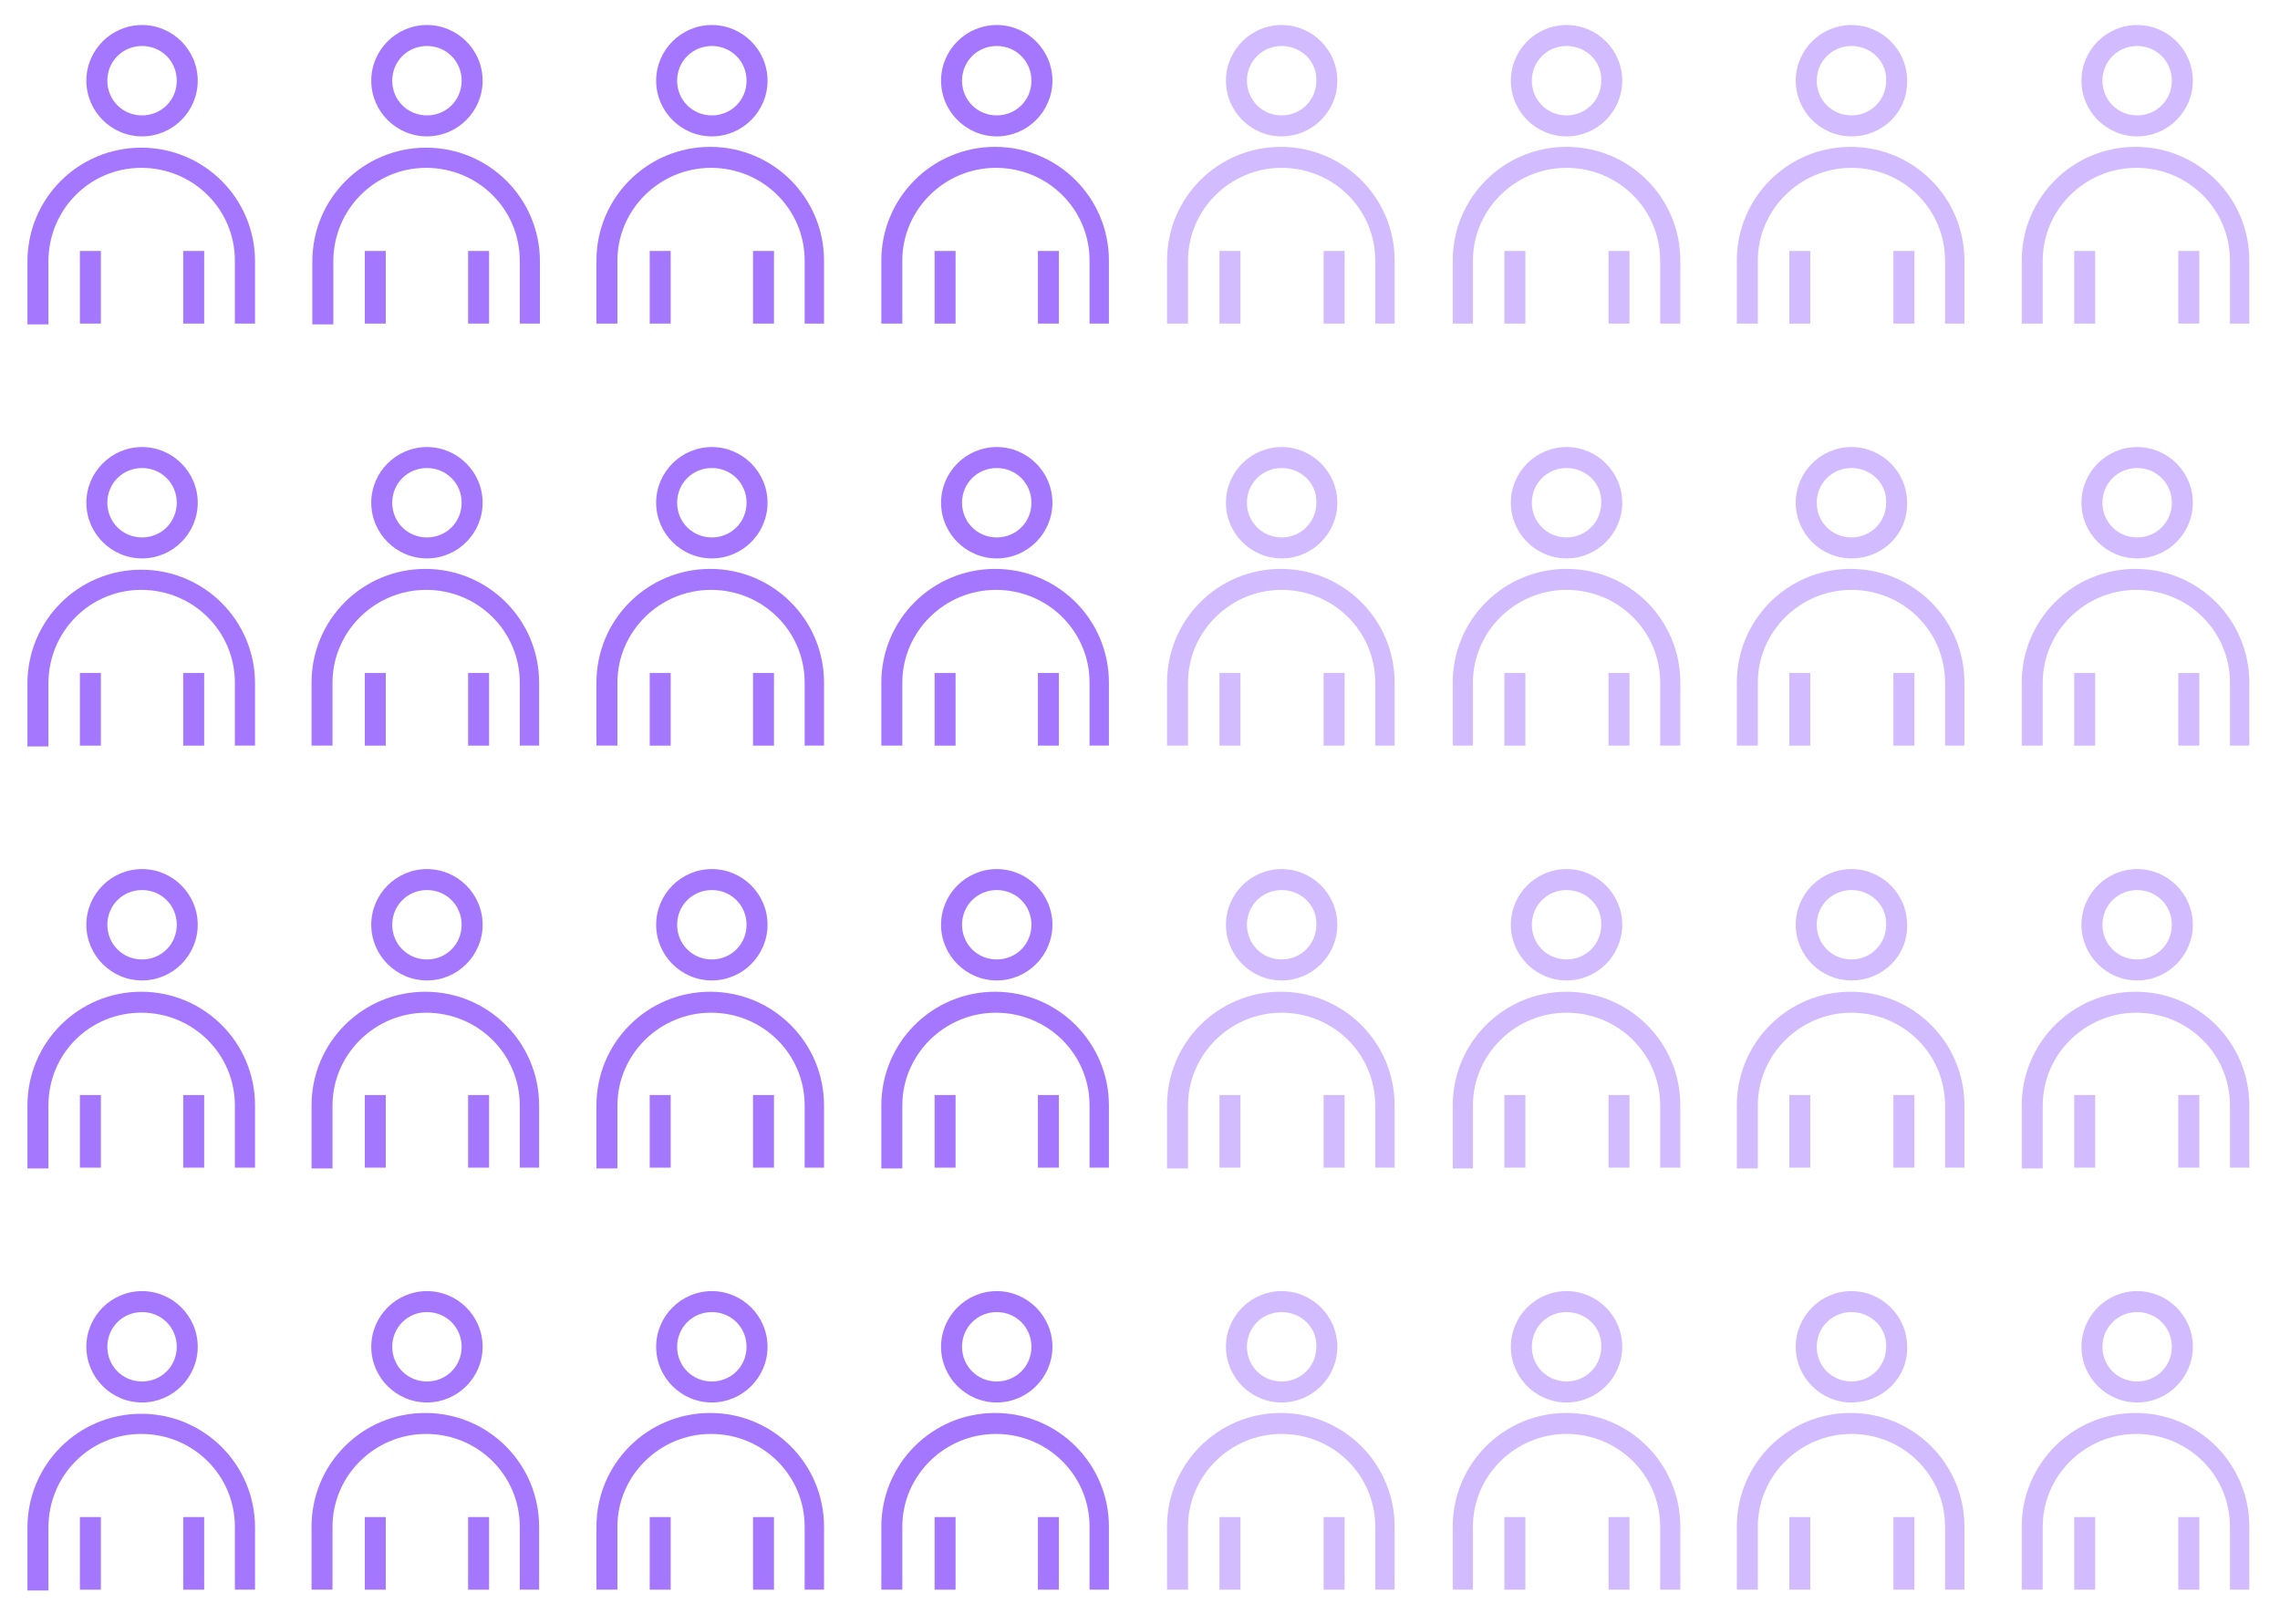
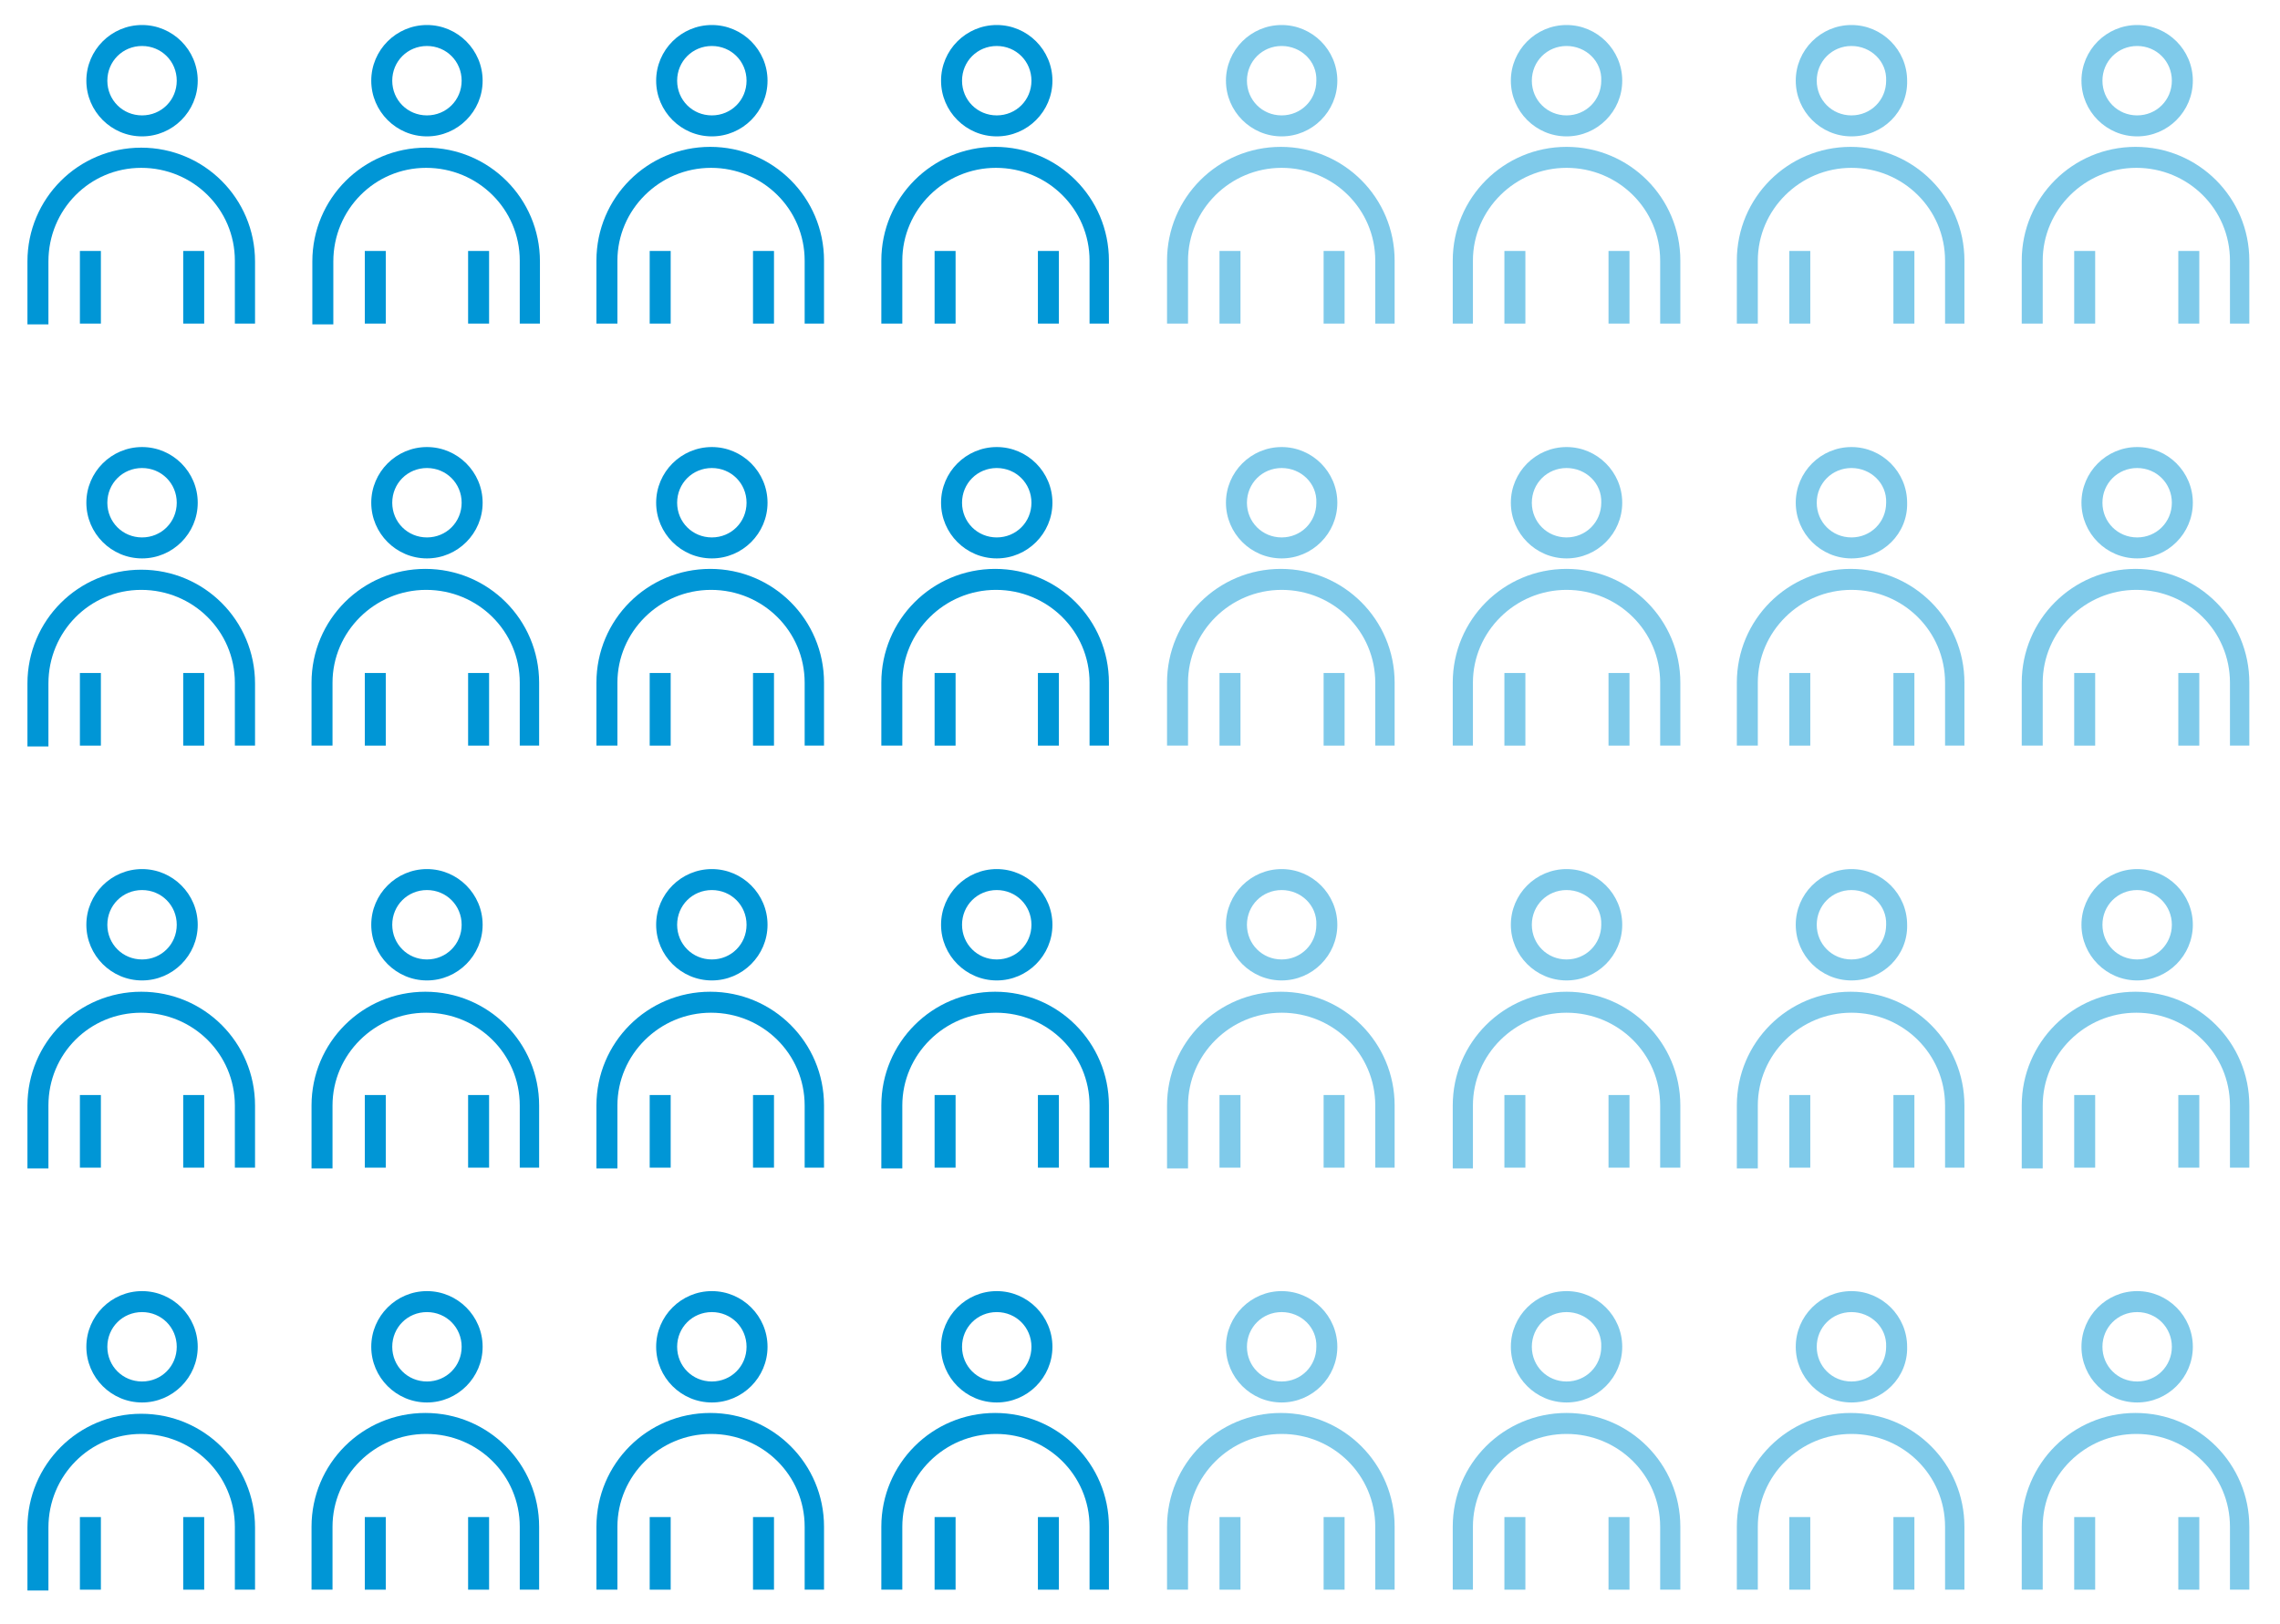
<svg xmlns="http://www.w3.org/2000/svg" version="1.1" id="Layer_1" x="0px" y="0px" viewBox="0 0 282.5 201.2" style="enable-background:new 0 0 282.5 201.2;" xml:space="preserve">
  <style type="text/css">
- 	.st0{fill:#a577ff;}
+ 	.st0{fill:#0096D6;}
	.st1{opacity:0.5;}
</style>
  <g>
    <path class="st0" d="M17.6,16.9c-3.8,0-6.9-3.1-6.9-6.9c0-3.8,3.1-6.9,6.9-6.9c3.8,0,6.9,3.1,6.9,6.9   C24.5,13.8,21.4,16.9,17.6,16.9z M17.6,5.7c-2.4,0-4.3,1.9-4.3,4.3c0,2.4,1.9,4.3,4.3,4.3c2.4,0,4.3-1.9,4.3-4.3   C21.9,7.6,20,5.7,17.6,5.7z" />
    <path class="st0" d="M31.7,40.1h-2.6v-7.8c0-6.4-5.2-11.5-11.6-11.5S6,26,6,32.4v7.8H3.4v-7.8c0-7.8,6.3-14.1,14.1-14.1   c7.8,0,14.1,6.3,14.1,14.1V40.1z" />
    <rect x="22.7" y="31.1" class="st0" width="2.6" height="9" />
    <rect x="9.9" y="31.1" class="st0" width="2.6" height="9" />
  </g>
  <g>
    <path class="st0" d="M52.9,16.9c-3.8,0-6.9-3.1-6.9-6.9c0-3.8,3.1-6.9,6.9-6.9c3.8,0,6.9,3.1,6.9,6.9   C59.8,13.8,56.7,16.9,52.9,16.9z M52.9,5.7c-2.4,0-4.3,1.9-4.3,4.3c0,2.4,1.9,4.3,4.3,4.3c2.4,0,4.3-1.9,4.3-4.3   C57.2,7.6,55.3,5.7,52.9,5.7z" />
    <path class="st0" d="M67,40.1h-2.6v-7.8c0-6.4-5.2-11.5-11.6-11.5S41.3,26,41.3,32.4v7.8h-2.6v-7.8c0-7.8,6.3-14.1,14.1-14.1   c7.8,0,14.1,6.3,14.1,14.1V40.1z" />
    <rect x="58" y="31.1" class="st0" width="2.6" height="9" />
    <rect x="45.2" y="31.1" class="st0" width="2.6" height="9" />
  </g>
  <g>
    <path class="st0" d="M88.2,16.9c-3.8,0-6.9-3.1-6.9-6.9c0-3.8,3.1-6.9,6.9-6.9c3.8,0,6.9,3.1,6.9,6.9C95.1,13.8,92,16.9,88.2,16.9z    M88.2,5.7c-2.4,0-4.3,1.9-4.3,4.3c0,2.4,1.9,4.3,4.3,4.3c2.4,0,4.3-1.9,4.3-4.3C92.5,7.6,90.6,5.7,88.2,5.7z" />
    <path class="st0" d="M102.3,40.1h-2.6v-7.8c0-6.4-5.2-11.5-11.6-11.5c-6.4,0-11.6,5.2-11.6,11.5v7.8h-2.6v-7.8   c0-7.8,6.3-14.1,14.1-14.1c7.8,0,14.1,6.3,14.1,14.1V40.1z" />
    <rect x="93.3" y="31.1" class="st0" width="2.6" height="9" />
    <rect x="80.5" y="31.1" class="st0" width="2.6" height="9" />
  </g>
  <g>
    <path class="st0" d="M123.5,16.9c-3.8,0-6.9-3.1-6.9-6.9c0-3.8,3.1-6.9,6.9-6.9c3.8,0,6.9,3.1,6.9,6.9   C130.4,13.8,127.3,16.9,123.5,16.9z M123.5,5.7c-2.4,0-4.3,1.9-4.3,4.3c0,2.4,1.9,4.3,4.3,4.3c2.4,0,4.3-1.9,4.3-4.3   C127.8,7.6,125.9,5.7,123.5,5.7z" />
    <path class="st0" d="M137.6,40.1h-2.6v-7.8c0-6.4-5.2-11.5-11.6-11.5s-11.6,5.2-11.6,11.5v7.8h-2.6v-7.8c0-7.8,6.3-14.1,14.1-14.1   c7.8,0,14.1,6.3,14.1,14.1V40.1z" />
    <rect x="128.6" y="31.1" class="st0" width="2.6" height="9" />
    <rect x="115.8" y="31.1" class="st0" width="2.6" height="9" />
  </g>
  <g class="st1">
    <path class="st0" d="M158.8,16.9c-3.8,0-6.9-3.1-6.9-6.9c0-3.8,3.1-6.9,6.9-6.9c3.8,0,6.9,3.1,6.9,6.9   C165.7,13.8,162.6,16.9,158.8,16.9z M158.8,5.7c-2.4,0-4.3,1.9-4.3,4.3c0,2.4,1.9,4.3,4.3,4.3c2.4,0,4.3-1.9,4.3-4.3   C163.2,7.6,161.2,5.7,158.8,5.7z" />
    <path class="st0" d="M173,40.1h-2.6v-7.8c0-6.4-5.2-11.5-11.6-11.5s-11.6,5.2-11.6,11.5v7.8h-2.6v-7.8c0-7.8,6.3-14.1,14.1-14.1   c7.8,0,14.1,6.3,14.1,14.1V40.1z" />
    <rect x="164" y="31.1" class="st0" width="2.6" height="9" />
    <rect x="151.1" y="31.1" class="st0" width="2.6" height="9" />
  </g>
  <g class="st1">
    <path class="st0" d="M194.1,16.9c-3.8,0-6.9-3.1-6.9-6.9c0-3.8,3.1-6.9,6.9-6.9c3.8,0,6.9,3.1,6.9,6.9   C201,13.8,197.9,16.9,194.1,16.9z M194.1,5.7c-2.4,0-4.3,1.9-4.3,4.3c0,2.4,1.9,4.3,4.3,4.3c2.4,0,4.3-1.9,4.3-4.3   C198.5,7.6,196.5,5.7,194.1,5.7z" />
    <path class="st0" d="M208.3,40.1h-2.6v-7.8c0-6.4-5.2-11.5-11.6-11.5s-11.6,5.2-11.6,11.5v7.8H180v-7.8c0-7.8,6.3-14.1,14.1-14.1   c7.8,0,14.1,6.3,14.1,14.1V40.1z" />
    <rect x="199.3" y="31.1" class="st0" width="2.6" height="9" />
    <rect x="186.4" y="31.1" class="st0" width="2.6" height="9" />
  </g>
  <g class="st1">
    <path class="st0" d="M229.4,16.9c-3.8,0-6.9-3.1-6.9-6.9c0-3.8,3.1-6.9,6.9-6.9c3.8,0,6.9,3.1,6.9,6.9   C236.4,13.8,233.3,16.9,229.4,16.9z M229.4,5.7c-2.4,0-4.3,1.9-4.3,4.3c0,2.4,1.9,4.3,4.3,4.3c2.4,0,4.3-1.9,4.3-4.3   C233.8,7.6,231.8,5.7,229.4,5.7z" />
    <path class="st0" d="M243.6,40.1H241v-7.8c0-6.4-5.2-11.5-11.6-11.5c-6.4,0-11.6,5.2-11.6,11.5v7.8h-2.6v-7.8   c0-7.8,6.3-14.1,14.1-14.1c7.8,0,14.1,6.3,14.1,14.1V40.1z" />
    <rect x="234.6" y="31.1" class="st0" width="2.6" height="9" />
    <rect x="221.7" y="31.1" class="st0" width="2.6" height="9" />
  </g>
  <g class="st1">
    <path class="st0" d="M264.8,16.9c-3.8,0-6.9-3.1-6.9-6.9c0-3.8,3.1-6.9,6.9-6.9c3.8,0,6.9,3.1,6.9,6.9   C271.7,13.8,268.6,16.9,264.8,16.9z M264.8,5.7c-2.4,0-4.3,1.9-4.3,4.3c0,2.4,1.9,4.3,4.3,4.3c2.4,0,4.3-1.9,4.3-4.3   C269.1,7.6,267.2,5.7,264.8,5.7z" />
    <path class="st0" d="M278.9,40.1h-2.6v-7.8c0-6.4-5.2-11.5-11.6-11.5s-11.6,5.2-11.6,11.5v7.8h-2.6v-7.8c0-7.8,6.3-14.1,14.1-14.1   c7.8,0,14.1,6.3,14.1,14.1V40.1z" />
    <rect x="269.9" y="31.1" class="st0" width="2.6" height="9" />
    <rect x="257" y="31.1" class="st0" width="2.6" height="9" />
  </g>
  <g>
    <path class="st0" d="M17.6,69.2c-3.8,0-6.9-3.1-6.9-6.9c0-3.8,3.1-6.9,6.9-6.9c3.8,0,6.9,3.1,6.9,6.9   C24.5,66.1,21.4,69.2,17.6,69.2z M17.6,58c-2.4,0-4.3,1.9-4.3,4.3c0,2.4,1.9,4.3,4.3,4.3c2.4,0,4.3-1.9,4.3-4.3   C21.9,59.9,20,58,17.6,58z" />
    <path class="st0" d="M31.7,92.4h-2.6v-7.8c0-6.4-5.2-11.5-11.6-11.5S6,78.3,6,84.7v7.8H3.4v-7.8c0-7.8,6.3-14.1,14.1-14.1   c7.8,0,14.1,6.3,14.1,14.1V92.4z" />
    <rect x="22.7" y="83.4" class="st0" width="2.6" height="9" />
    <rect x="9.9" y="83.4" class="st0" width="2.6" height="9" />
  </g>
  <g>
    <path class="st0" d="M52.9,69.2c-3.8,0-6.9-3.1-6.9-6.9c0-3.8,3.1-6.9,6.9-6.9c3.8,0,6.9,3.1,6.9,6.9   C59.8,66.1,56.7,69.2,52.9,69.2z M52.9,58c-2.4,0-4.3,1.9-4.3,4.3c0,2.4,1.9,4.3,4.3,4.3c2.4,0,4.3-1.9,4.3-4.3   C57.2,59.9,55.3,58,52.9,58z" />
    <path class="st0" d="M67,92.4h-2.6v-7.8c0-6.4-5.2-11.5-11.6-11.5s-11.6,5.2-11.6,11.5v7.8h-2.6v-7.8c0-7.8,6.3-14.1,14.1-14.1   c7.8,0,14.1,6.3,14.1,14.1V92.4z" />
    <rect x="58" y="83.4" class="st0" width="2.6" height="9" />
    <rect x="45.2" y="83.4" class="st0" width="2.6" height="9" />
  </g>
  <g>
    <path class="st0" d="M88.2,69.2c-3.8,0-6.9-3.1-6.9-6.9c0-3.8,3.1-6.9,6.9-6.9c3.8,0,6.9,3.1,6.9,6.9C95.1,66.1,92,69.2,88.2,69.2z    M88.2,58c-2.4,0-4.3,1.9-4.3,4.3c0,2.4,1.9,4.3,4.3,4.3c2.4,0,4.3-1.9,4.3-4.3C92.5,59.9,90.6,58,88.2,58z" />
    <path class="st0" d="M102.3,92.4h-2.6v-7.8c0-6.4-5.2-11.5-11.6-11.5c-6.4,0-11.6,5.2-11.6,11.5v7.8h-2.6v-7.8   c0-7.8,6.3-14.1,14.1-14.1c7.8,0,14.1,6.3,14.1,14.1V92.4z" />
    <rect x="93.3" y="83.4" class="st0" width="2.6" height="9" />
    <rect x="80.5" y="83.4" class="st0" width="2.6" height="9" />
  </g>
  <g>
    <path class="st0" d="M123.5,69.2c-3.8,0-6.9-3.1-6.9-6.9c0-3.8,3.1-6.9,6.9-6.9c3.8,0,6.9,3.1,6.9,6.9   C130.4,66.1,127.3,69.2,123.5,69.2z M123.5,58c-2.4,0-4.3,1.9-4.3,4.3c0,2.4,1.9,4.3,4.3,4.3c2.4,0,4.3-1.9,4.3-4.3   C127.8,59.9,125.9,58,123.5,58z" />
    <path class="st0" d="M137.6,92.4h-2.6v-7.8c0-6.4-5.2-11.5-11.6-11.5s-11.6,5.2-11.6,11.5v7.8h-2.6v-7.8c0-7.8,6.3-14.1,14.1-14.1   c7.8,0,14.1,6.3,14.1,14.1V92.4z" />
    <rect x="128.6" y="83.4" class="st0" width="2.6" height="9" />
    <rect x="115.8" y="83.4" class="st0" width="2.6" height="9" />
  </g>
  <g class="st1">
    <path class="st0" d="M158.8,69.2c-3.8,0-6.9-3.1-6.9-6.9c0-3.8,3.1-6.9,6.9-6.9c3.8,0,6.9,3.1,6.9,6.9   C165.7,66.1,162.6,69.2,158.8,69.2z M158.8,58c-2.4,0-4.3,1.9-4.3,4.3c0,2.4,1.9,4.3,4.3,4.3c2.4,0,4.3-1.9,4.3-4.3   C163.2,59.9,161.2,58,158.8,58z" />
    <path class="st0" d="M173,92.4h-2.6v-7.8c0-6.4-5.2-11.5-11.6-11.5s-11.6,5.2-11.6,11.5v7.8h-2.6v-7.8c0-7.8,6.3-14.1,14.1-14.1   c7.8,0,14.1,6.3,14.1,14.1V92.4z" />
    <rect x="164" y="83.4" class="st0" width="2.6" height="9" />
    <rect x="151.1" y="83.4" class="st0" width="2.6" height="9" />
  </g>
  <g class="st1">
    <path class="st0" d="M194.1,69.2c-3.8,0-6.9-3.1-6.9-6.9c0-3.8,3.1-6.9,6.9-6.9c3.8,0,6.9,3.1,6.9,6.9   C201,66.1,197.9,69.2,194.1,69.2z M194.1,58c-2.4,0-4.3,1.9-4.3,4.3c0,2.4,1.9,4.3,4.3,4.3c2.4,0,4.3-1.9,4.3-4.3   C198.5,59.9,196.5,58,194.1,58z" />
    <path class="st0" d="M208.3,92.4h-2.6v-7.8c0-6.4-5.2-11.5-11.6-11.5s-11.6,5.2-11.6,11.5v7.8H180v-7.8c0-7.8,6.3-14.1,14.1-14.1   c7.8,0,14.1,6.3,14.1,14.1V92.4z" />
    <rect x="199.3" y="83.4" class="st0" width="2.6" height="9" />
    <rect x="186.4" y="83.4" class="st0" width="2.6" height="9" />
  </g>
  <g class="st1">
    <path class="st0" d="M229.4,69.2c-3.8,0-6.9-3.1-6.9-6.9c0-3.8,3.1-6.9,6.9-6.9c3.8,0,6.9,3.1,6.9,6.9   C236.4,66.1,233.3,69.2,229.4,69.2z M229.4,58c-2.4,0-4.3,1.9-4.3,4.3c0,2.4,1.9,4.3,4.3,4.3c2.4,0,4.3-1.9,4.3-4.3   C233.8,59.9,231.8,58,229.4,58z" />
    <path class="st0" d="M243.6,92.4H241v-7.8c0-6.4-5.2-11.5-11.6-11.5c-6.4,0-11.6,5.2-11.6,11.5v7.8h-2.6v-7.8   c0-7.8,6.3-14.1,14.1-14.1c7.8,0,14.1,6.3,14.1,14.1V92.4z" />
    <rect x="234.6" y="83.4" class="st0" width="2.6" height="9" />
    <rect x="221.7" y="83.4" class="st0" width="2.6" height="9" />
  </g>
  <g class="st1">
    <path class="st0" d="M264.8,69.2c-3.8,0-6.9-3.1-6.9-6.9c0-3.8,3.1-6.9,6.9-6.9c3.8,0,6.9,3.1,6.9,6.9   C271.7,66.1,268.6,69.2,264.8,69.2z M264.8,58c-2.4,0-4.3,1.9-4.3,4.3c0,2.4,1.9,4.3,4.3,4.3c2.4,0,4.3-1.9,4.3-4.3   C269.1,59.9,267.2,58,264.8,58z" />
    <path class="st0" d="M278.9,92.4h-2.6v-7.8c0-6.4-5.2-11.5-11.6-11.5s-11.6,5.2-11.6,11.5v7.8h-2.6v-7.8c0-7.8,6.3-14.1,14.1-14.1   c7.8,0,14.1,6.3,14.1,14.1V92.4z" />
    <rect x="269.9" y="83.4" class="st0" width="2.6" height="9" />
    <rect x="257" y="83.4" class="st0" width="2.6" height="9" />
  </g>
  <g>
    <path class="st0" d="M17.6,121.5c-3.8,0-6.9-3.1-6.9-6.9c0-3.8,3.1-6.9,6.9-6.9c3.8,0,6.9,3.1,6.9,6.9   C24.5,118.4,21.4,121.5,17.6,121.5z M17.6,110.3c-2.4,0-4.3,1.9-4.3,4.3c0,2.4,1.9,4.3,4.3,4.3c2.4,0,4.3-1.9,4.3-4.3   C21.9,112.2,20,110.3,17.6,110.3z" />
    <path class="st0" d="M31.7,144.7h-2.6V137c0-6.4-5.2-11.5-11.6-11.5S6,130.6,6,137v7.8H3.4V137c0-7.8,6.3-14.1,14.1-14.1   c7.8,0,14.1,6.3,14.1,14.1V144.7z" />
    <rect x="22.7" y="135.7" class="st0" width="2.6" height="9" />
    <rect x="9.9" y="135.7" class="st0" width="2.6" height="9" />
  </g>
  <g>
    <path class="st0" d="M52.9,121.5c-3.8,0-6.9-3.1-6.9-6.9c0-3.8,3.1-6.9,6.9-6.9c3.8,0,6.9,3.1,6.9,6.9   C59.8,118.4,56.7,121.5,52.9,121.5z M52.9,110.3c-2.4,0-4.3,1.9-4.3,4.3c0,2.4,1.9,4.3,4.3,4.3c2.4,0,4.3-1.9,4.3-4.3   C57.2,112.2,55.3,110.3,52.9,110.3z" />
    <path class="st0" d="M67,144.7h-2.6V137c0-6.4-5.2-11.5-11.6-11.5s-11.6,5.2-11.6,11.5v7.8h-2.6V137c0-7.8,6.3-14.1,14.1-14.1   c7.8,0,14.1,6.3,14.1,14.1V144.7z" />
    <rect x="58" y="135.7" class="st0" width="2.6" height="9" />
    <rect x="45.2" y="135.7" class="st0" width="2.6" height="9" />
  </g>
  <g>
    <path class="st0" d="M88.2,121.5c-3.8,0-6.9-3.1-6.9-6.9c0-3.8,3.1-6.9,6.9-6.9c3.8,0,6.9,3.1,6.9,6.9   C95.1,118.4,92,121.5,88.2,121.5z M88.2,110.3c-2.4,0-4.3,1.9-4.3,4.3c0,2.4,1.9,4.3,4.3,4.3c2.4,0,4.3-1.9,4.3-4.3   C92.5,112.2,90.6,110.3,88.2,110.3z" />
    <path class="st0" d="M102.3,144.7h-2.6V137c0-6.4-5.2-11.5-11.6-11.5c-6.4,0-11.6,5.2-11.6,11.5v7.8h-2.6V137   c0-7.8,6.3-14.1,14.1-14.1c7.8,0,14.1,6.3,14.1,14.1V144.7z" />
    <rect x="93.3" y="135.7" class="st0" width="2.6" height="9" />
    <rect x="80.5" y="135.7" class="st0" width="2.6" height="9" />
  </g>
  <g>
    <path class="st0" d="M123.5,121.5c-3.8,0-6.9-3.1-6.9-6.9c0-3.8,3.1-6.9,6.9-6.9c3.8,0,6.9,3.1,6.9,6.9   C130.4,118.4,127.3,121.5,123.5,121.5z M123.5,110.3c-2.4,0-4.3,1.9-4.3,4.3c0,2.4,1.9,4.3,4.3,4.3c2.4,0,4.3-1.9,4.3-4.3   C127.8,112.2,125.9,110.3,123.5,110.3z" />
    <path class="st0" d="M137.6,144.7h-2.6V137c0-6.4-5.2-11.5-11.6-11.5s-11.6,5.2-11.6,11.5v7.8h-2.6V137c0-7.8,6.3-14.1,14.1-14.1   c7.8,0,14.1,6.3,14.1,14.1V144.7z" />
    <rect x="128.6" y="135.7" class="st0" width="2.6" height="9" />
    <rect x="115.8" y="135.7" class="st0" width="2.6" height="9" />
  </g>
  <g class="st1">
    <path class="st0" d="M158.8,121.5c-3.8,0-6.9-3.1-6.9-6.9c0-3.8,3.1-6.9,6.9-6.9c3.8,0,6.9,3.1,6.9,6.9   C165.7,118.4,162.6,121.5,158.8,121.5z M158.8,110.3c-2.4,0-4.3,1.9-4.3,4.3c0,2.4,1.9,4.3,4.3,4.3c2.4,0,4.3-1.9,4.3-4.3   C163.2,112.2,161.2,110.3,158.8,110.3z" />
    <path class="st0" d="M173,144.7h-2.6V137c0-6.4-5.2-11.5-11.6-11.5s-11.6,5.2-11.6,11.5v7.8h-2.6V137c0-7.8,6.3-14.1,14.1-14.1   c7.8,0,14.1,6.3,14.1,14.1V144.7z" />
    <rect x="164" y="135.7" class="st0" width="2.6" height="9" />
    <rect x="151.1" y="135.7" class="st0" width="2.6" height="9" />
  </g>
  <g class="st1">
    <path class="st0" d="M194.1,121.5c-3.8,0-6.9-3.1-6.9-6.9c0-3.8,3.1-6.9,6.9-6.9c3.8,0,6.9,3.1,6.9,6.9   C201,118.4,197.9,121.5,194.1,121.5z M194.1,110.3c-2.4,0-4.3,1.9-4.3,4.3c0,2.4,1.9,4.3,4.3,4.3c2.4,0,4.3-1.9,4.3-4.3   C198.5,112.2,196.5,110.3,194.1,110.3z" />
    <path class="st0" d="M208.3,144.7h-2.6V137c0-6.4-5.2-11.5-11.6-11.5s-11.6,5.2-11.6,11.5v7.8H180V137c0-7.8,6.3-14.1,14.1-14.1   c7.8,0,14.1,6.3,14.1,14.1V144.7z" />
    <rect x="199.3" y="135.7" class="st0" width="2.6" height="9" />
    <rect x="186.4" y="135.7" class="st0" width="2.6" height="9" />
  </g>
  <g class="st1">
    <path class="st0" d="M229.4,121.5c-3.8,0-6.9-3.1-6.9-6.9c0-3.8,3.1-6.9,6.9-6.9c3.8,0,6.9,3.1,6.9,6.9   C236.4,118.4,233.3,121.5,229.4,121.5z M229.4,110.3c-2.4,0-4.3,1.9-4.3,4.3c0,2.4,1.9,4.3,4.3,4.3c2.4,0,4.3-1.9,4.3-4.3   C233.8,112.2,231.8,110.3,229.4,110.3z" />
    <path class="st0" d="M243.6,144.7H241V137c0-6.4-5.2-11.5-11.6-11.5c-6.4,0-11.6,5.2-11.6,11.5v7.8h-2.6V137   c0-7.8,6.3-14.1,14.1-14.1c7.8,0,14.1,6.3,14.1,14.1V144.7z" />
    <rect x="234.6" y="135.7" class="st0" width="2.6" height="9" />
    <rect x="221.7" y="135.7" class="st0" width="2.6" height="9" />
  </g>
  <g class="st1">
    <path class="st0" d="M264.8,121.5c-3.8,0-6.9-3.1-6.9-6.9c0-3.8,3.1-6.9,6.9-6.9c3.8,0,6.9,3.1,6.9,6.9   C271.7,118.4,268.6,121.5,264.8,121.5z M264.8,110.3c-2.4,0-4.3,1.9-4.3,4.3c0,2.4,1.9,4.3,4.3,4.3c2.4,0,4.3-1.9,4.3-4.3   C269.1,112.2,267.2,110.3,264.8,110.3z" />
    <path class="st0" d="M278.9,144.7h-2.6V137c0-6.4-5.2-11.5-11.6-11.5s-11.6,5.2-11.6,11.5v7.8h-2.6V137c0-7.8,6.3-14.1,14.1-14.1   c7.8,0,14.1,6.3,14.1,14.1V144.7z" />
    <rect x="269.9" y="135.7" class="st0" width="2.6" height="9" />
    <rect x="257" y="135.7" class="st0" width="2.6" height="9" />
  </g>
  <g>
    <path class="st0" d="M17.6,173.8c-3.8,0-6.9-3.1-6.9-6.9c0-3.8,3.1-6.9,6.9-6.9c3.8,0,6.9,3.1,6.9,6.9   C24.5,170.7,21.4,173.8,17.6,173.8z M17.6,162.6c-2.4,0-4.3,1.9-4.3,4.3c0,2.4,1.9,4.3,4.3,4.3c2.4,0,4.3-1.9,4.3-4.3   C21.9,164.5,20,162.6,17.6,162.6z" />
    <path class="st0" d="M31.7,197h-2.6v-7.8c0-6.4-5.2-11.5-11.6-11.5S6,182.9,6,189.3v7.8H3.4v-7.8c0-7.8,6.3-14.1,14.1-14.1   c7.8,0,14.1,6.3,14.1,14.1V197z" />
    <rect x="22.7" y="188" class="st0" width="2.6" height="9" />
    <rect x="9.9" y="188" class="st0" width="2.6" height="9" />
  </g>
  <g>
    <path class="st0" d="M52.9,173.8c-3.8,0-6.9-3.1-6.9-6.9c0-3.8,3.1-6.9,6.9-6.9c3.8,0,6.9,3.1,6.9,6.9   C59.8,170.7,56.7,173.8,52.9,173.8z M52.9,162.6c-2.4,0-4.3,1.9-4.3,4.3c0,2.4,1.9,4.3,4.3,4.3c2.4,0,4.3-1.9,4.3-4.3   C57.2,164.5,55.3,162.6,52.9,162.6z" />
    <path class="st0" d="M67,197h-2.6v-7.8c0-6.4-5.2-11.5-11.6-11.5s-11.6,5.2-11.6,11.5v7.8h-2.6v-7.8c0-7.8,6.3-14.1,14.1-14.1   c7.8,0,14.1,6.3,14.1,14.1V197z" />
    <rect x="58" y="188" class="st0" width="2.6" height="9" />
    <rect x="45.2" y="188" class="st0" width="2.6" height="9" />
  </g>
  <g>
    <path class="st0" d="M88.2,173.8c-3.8,0-6.9-3.1-6.9-6.9c0-3.8,3.1-6.9,6.9-6.9c3.8,0,6.9,3.1,6.9,6.9   C95.1,170.7,92,173.8,88.2,173.8z M88.2,162.6c-2.4,0-4.3,1.9-4.3,4.3c0,2.4,1.9,4.3,4.3,4.3c2.4,0,4.3-1.9,4.3-4.3   C92.5,164.5,90.6,162.6,88.2,162.6z" />
    <path class="st0" d="M102.3,197h-2.6v-7.8c0-6.4-5.2-11.5-11.6-11.5c-6.4,0-11.6,5.2-11.6,11.5v7.8h-2.6v-7.8   c0-7.8,6.3-14.1,14.1-14.1c7.8,0,14.1,6.3,14.1,14.1V197z" />
    <rect x="93.3" y="188" class="st0" width="2.6" height="9" />
    <rect x="80.5" y="188" class="st0" width="2.6" height="9" />
  </g>
  <g>
    <path class="st0" d="M123.5,173.8c-3.8,0-6.9-3.1-6.9-6.9c0-3.8,3.1-6.9,6.9-6.9c3.8,0,6.9,3.1,6.9,6.9   C130.4,170.7,127.3,173.8,123.5,173.8z M123.5,162.6c-2.4,0-4.3,1.9-4.3,4.3c0,2.4,1.9,4.3,4.3,4.3c2.4,0,4.3-1.9,4.3-4.3   C127.8,164.5,125.9,162.6,123.5,162.6z" />
    <path class="st0" d="M137.6,197h-2.6v-7.8c0-6.4-5.2-11.5-11.6-11.5s-11.6,5.2-11.6,11.5v7.8h-2.6v-7.8c0-7.8,6.3-14.1,14.1-14.1   c7.8,0,14.1,6.3,14.1,14.1V197z" />
    <rect x="128.6" y="188" class="st0" width="2.6" height="9" />
    <rect x="115.8" y="188" class="st0" width="2.6" height="9" />
  </g>
  <g class="st1">
    <path class="st0" d="M158.8,173.8c-3.8,0-6.9-3.1-6.9-6.9c0-3.8,3.1-6.9,6.9-6.9c3.8,0,6.9,3.1,6.9,6.9   C165.7,170.7,162.6,173.8,158.8,173.8z M158.8,162.6c-2.4,0-4.3,1.9-4.3,4.3c0,2.4,1.9,4.3,4.3,4.3c2.4,0,4.3-1.9,4.3-4.3   C163.2,164.5,161.2,162.6,158.8,162.6z" />
    <path class="st0" d="M173,197h-2.6v-7.8c0-6.4-5.2-11.5-11.6-11.5s-11.6,5.2-11.6,11.5v7.8h-2.6v-7.8c0-7.8,6.3-14.1,14.1-14.1   c7.8,0,14.1,6.3,14.1,14.1V197z" />
    <rect x="164" y="188" class="st0" width="2.6" height="9" />
    <rect x="151.1" y="188" class="st0" width="2.6" height="9" />
  </g>
  <g class="st1">
    <path class="st0" d="M194.1,173.8c-3.8,0-6.9-3.1-6.9-6.9c0-3.8,3.1-6.9,6.9-6.9c3.8,0,6.9,3.1,6.9,6.9   C201,170.7,197.9,173.8,194.1,173.8z M194.1,162.6c-2.4,0-4.3,1.9-4.3,4.3c0,2.4,1.9,4.3,4.3,4.3c2.4,0,4.3-1.9,4.3-4.3   C198.5,164.5,196.5,162.6,194.1,162.6z" />
    <path class="st0" d="M208.3,197h-2.6v-7.8c0-6.4-5.2-11.5-11.6-11.5s-11.6,5.2-11.6,11.5v7.8H180v-7.8c0-7.8,6.3-14.1,14.1-14.1   c7.8,0,14.1,6.3,14.1,14.1V197z" />
    <rect x="199.3" y="188" class="st0" width="2.6" height="9" />
    <rect x="186.4" y="188" class="st0" width="2.6" height="9" />
  </g>
  <g class="st1">
    <path class="st0" d="M229.4,173.8c-3.8,0-6.9-3.1-6.9-6.9c0-3.8,3.1-6.9,6.9-6.9c3.8,0,6.9,3.1,6.9,6.9   C236.4,170.7,233.3,173.8,229.4,173.8z M229.4,162.6c-2.4,0-4.3,1.9-4.3,4.3c0,2.4,1.9,4.3,4.3,4.3c2.4,0,4.3-1.9,4.3-4.3   C233.8,164.5,231.8,162.6,229.4,162.6z" />
    <path class="st0" d="M243.6,197H241v-7.8c0-6.4-5.2-11.5-11.6-11.5c-6.4,0-11.6,5.2-11.6,11.5v7.8h-2.6v-7.8   c0-7.8,6.3-14.1,14.1-14.1c7.8,0,14.1,6.3,14.1,14.1V197z" />
    <rect x="234.6" y="188" class="st0" width="2.6" height="9" />
    <rect x="221.7" y="188" class="st0" width="2.6" height="9" />
  </g>
  <g class="st1">
    <path class="st0" d="M264.8,173.8c-3.8,0-6.9-3.1-6.9-6.9c0-3.8,3.1-6.9,6.9-6.9c3.8,0,6.9,3.1,6.9,6.9   C271.7,170.7,268.6,173.8,264.8,173.8z M264.8,162.6c-2.4,0-4.3,1.9-4.3,4.3c0,2.4,1.9,4.3,4.3,4.3c2.4,0,4.3-1.9,4.3-4.3   C269.1,164.5,267.2,162.6,264.8,162.6z" />
    <path class="st0" d="M278.9,197h-2.6v-7.8c0-6.4-5.2-11.5-11.6-11.5s-11.6,5.2-11.6,11.5v7.8h-2.6v-7.8c0-7.8,6.3-14.1,14.1-14.1   c7.8,0,14.1,6.3,14.1,14.1V197z" />
    <rect x="269.9" y="188" class="st0" width="2.6" height="9" />
    <rect x="257" y="188" class="st0" width="2.6" height="9" />
  </g>
</svg>
